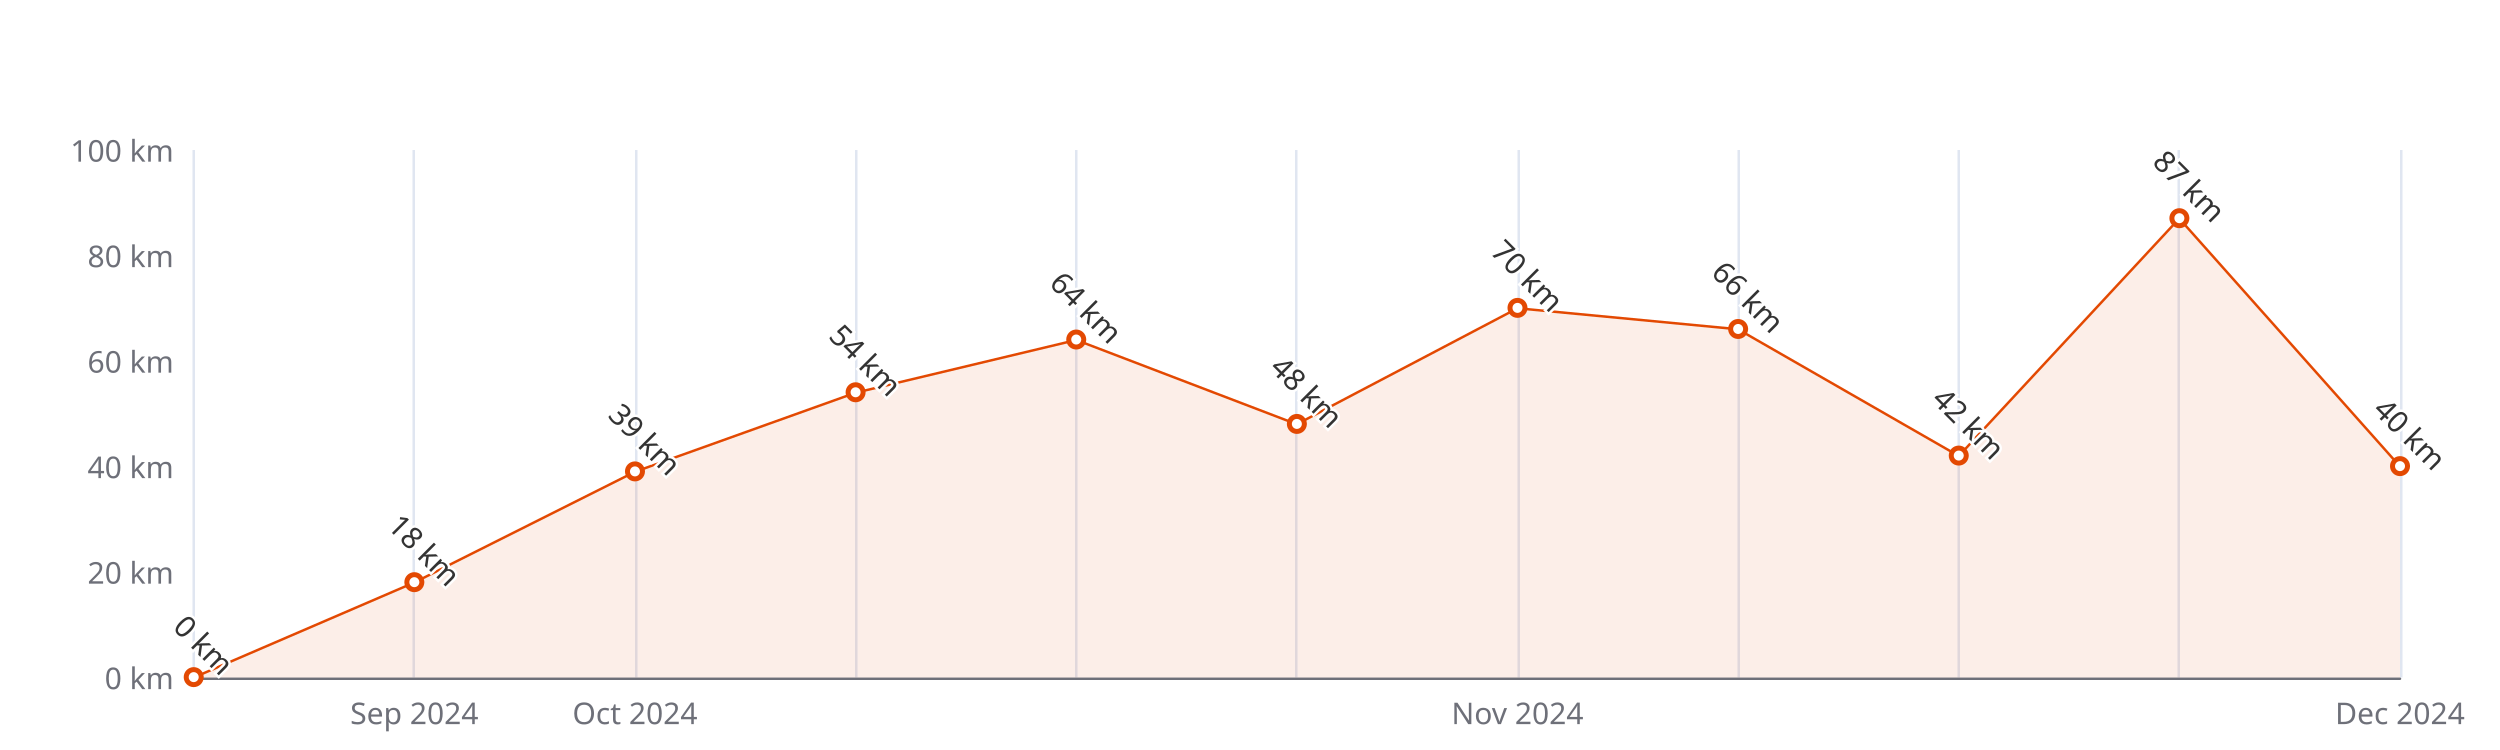
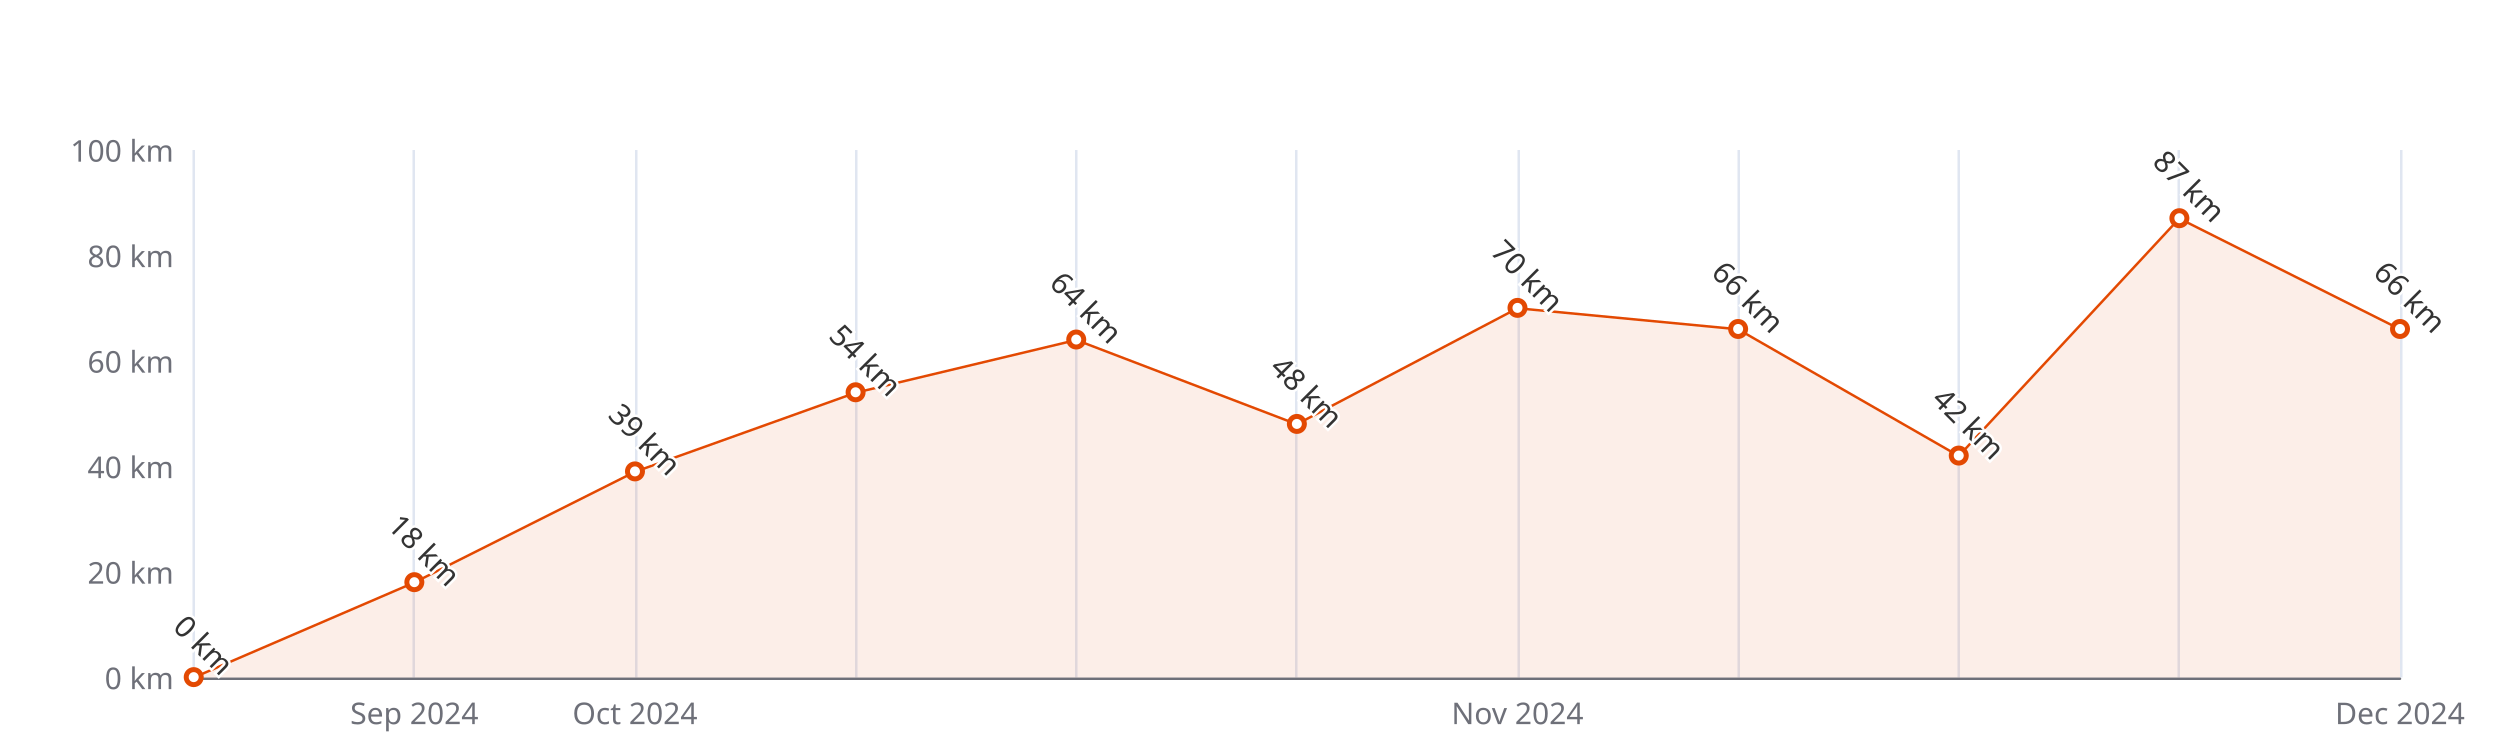
<svg xmlns="http://www.w3.org/2000/svg" width="1000" height="300" version="1.1" baseProfile="full" viewBox="0 0 1000 300">
  <rect width="1000" height="300" x="0" y="0" id="0" fill="#ffffff" />
  <path d="M77.5 60L77.5 271" fill="none" stroke="#E0E6F1" />
  <path d="M165.5 60L165.5 271" fill="none" stroke="#E0E6F1" />
  <path d="M254.5 60L254.5 271" fill="none" stroke="#E0E6F1" />
  <path d="M342.5 60L342.5 271" fill="none" stroke="#E0E6F1" />
  <path d="M430.5 60L430.5 271" fill="none" stroke="#E0E6F1" />
  <path d="M518.5 60L518.5 271" fill="none" stroke="#E0E6F1" />
  <path d="M607.5 60L607.5 271" fill="none" stroke="#E0E6F1" />
  <path d="M695.5 60L695.5 271" fill="none" stroke="#E0E6F1" />
  <path d="M783.5 60L783.5 271" fill="none" stroke="#E0E6F1" />
  <path d="M871.5 60L871.5 271" fill="none" stroke="#E0E6F1" />
  <path d="M960.5 60L960.5 271" fill="none" stroke="#E0E6F1" />
  <path d="M77.5 271.5L960 271.5" fill="none" stroke="#6E7079" stroke-linecap="round" />
  <text dominant-baseline="central" text-anchor="end" style="font-size:12px;font-family:sans-serif;" xml:space="preserve" transform="translate(69.48 271)" fill="#6E7079">0 km</text>
  <text dominant-baseline="central" text-anchor="end" style="font-size:12px;font-family:sans-serif;" xml:space="preserve" transform="translate(69.48 228.8)" fill="#6E7079">20 km</text>
  <text dominant-baseline="central" text-anchor="end" style="font-size:12px;font-family:sans-serif;" xml:space="preserve" transform="translate(69.48 186.6)" fill="#6E7079">40 km</text>
  <text dominant-baseline="central" text-anchor="end" style="font-size:12px;font-family:sans-serif;" xml:space="preserve" transform="translate(69.48 144.4)" fill="#6E7079">60 km</text>
  <text dominant-baseline="central" text-anchor="end" style="font-size:12px;font-family:sans-serif;" xml:space="preserve" transform="translate(69.48 102.2)" fill="#6E7079">80 km</text>
  <text dominant-baseline="central" text-anchor="end" style="font-size:12px;font-family:sans-serif;" xml:space="preserve" transform="translate(69.48 60)" fill="#6E7079">100 km</text>
  <text dominant-baseline="central" text-anchor="middle" style="font-size:12px;font-family:sans-serif;" xml:space="preserve" y="6" transform="translate(165.732 279)" fill="#6E7079">Sep 2024</text>
  <text dominant-baseline="central" text-anchor="middle" style="font-size:12px;font-family:sans-serif;" xml:space="preserve" y="6" transform="translate(253.984 279)" fill="#6E7079">Oct 2024</text>
  <text dominant-baseline="central" text-anchor="middle" style="font-size:12px;font-family:sans-serif;" xml:space="preserve" y="6" transform="translate(606.992 279)" fill="#6E7079">Nov 2024</text>
  <text dominant-baseline="central" text-anchor="middle" style="font-size:12px;font-family:sans-serif;" xml:space="preserve" y="6" transform="translate(960 279)" fill="#6E7079">Dec 2024</text>
  <g clip-path="url(#zr5-c0)">
-     <path d="M77.5 271L165.7 233L254 188.7L342.2 157.1L430.5 136L518.7 169.7L607 123.3L695.2 131.7L783.5 182.4L871.7 87.4L960 186.6L960 271L871.7 271L783.5 271L695.2 271L607 271L518.7 271L430.5 271L342.2 271L254 271L165.7 271L77.5 271Z" fill="rgb(227,73,2)" fill-opacity="0.09" />
-     <path d="M77.5 271L165.7 233L254 188.7L342.2 157.1L430.5 136L518.7 169.7L607 123.3L695.2 131.7L783.5 182.4L871.7 87.4L960 186.6" fill="none" stroke="#E34902" stroke-linejoin="bevel" />
+     <path d="M77.5 271L165.7 233L254 188.7L342.2 157.1L430.5 136L518.7 169.7L607 123.3L695.2 131.7L783.5 182.4L871.7 87.4L960 131.7L960 271L871.7 271L783.5 271L695.2 271L607 271L518.7 271L430.5 271L342.2 271L254 271L165.7 271L77.5 271Z" fill="rgb(227,73,2)" fill-opacity="0.09" />
+     <path d="M77.5 271L165.7 233L254 188.7L342.2 157.1L430.5 136L518.7 169.7L607 123.3L695.2 131.7L783.5 182.4L871.7 87.4L960 131.7" fill="none" stroke="#E34902" stroke-linejoin="bevel" />
  </g>
  <path d="M1 0A1 1 0 1 1 1 -0.1A1 1 0 0 1 1 0" transform="matrix(3,0,0,3,77.48,271)" fill="#fff" stroke="#E34902" stroke-width="0.667" />
  <path d="M1 0A1 1 0 1 1 1 -0.1A1 1 0 0 1 1 0" transform="matrix(3,0,0,3,165.732,233.02)" fill="#fff" stroke="#E34902" stroke-width="0.667" />
  <path d="M1 0A1 1 0 1 1 1 -0.1A1 1 0 0 1 1 0" transform="matrix(3,0,0,3,253.984,188.71)" fill="#fff" stroke="#E34902" stroke-width="0.667" />
  <path d="M1 0A1 1 0 1 1 1 -0.1A1 1 0 0 1 1 0" transform="matrix(3,0,0,3,342.236,157.06)" fill="#fff" stroke="#E34902" stroke-width="0.667" />
  <path d="M1 0A1 1 0 1 1 1 -0.1A1 1 0 0 1 1 0" transform="matrix(3,0,0,3,430.488,135.96)" fill="#fff" stroke="#E34902" stroke-width="0.667" />
  <path d="M1 0A1 1 0 1 1 1 -0.1A1 1 0 0 1 1 0" transform="matrix(3,0,0,3,518.74,169.72)" fill="#fff" stroke="#E34902" stroke-width="0.667" />
  <path d="M1 0A1 1 0 1 1 1 -0.1A1 1 0 0 1 1 0" transform="matrix(3,0,0,3,606.992,123.3)" fill="#fff" stroke="#E34902" stroke-width="0.667" />
  <path d="M1 0A1 1 0 1 1 1 -0.1A1 1 0 0 1 1 0" transform="matrix(3,0,0,3,695.244,131.74)" fill="#fff" stroke="#E34902" stroke-width="0.667" />
  <path d="M1 0A1 1 0 1 1 1 -0.1A1 1 0 0 1 1 0" transform="matrix(3,0,0,3,783.496,182.38)" fill="#fff" stroke="#E34902" stroke-width="0.667" />
  <path d="M1 0A1 1 0 1 1 1 -0.1A1 1 0 0 1 1 0" transform="matrix(3,0,0,3,871.748,87.43)" fill="#fff" stroke="#E34902" stroke-width="0.667" />
-   <path d="M1 0A1 1 0 1 1 1 -0.1A1 1 0 0 1 1 0" transform="matrix(3,0,0,3,960,186.6)" fill="#fff" stroke="#E34902" stroke-width="0.667" />
+   <path d="M1 0A1 1 0 1 1 1 -0.1A1 1 0 0 1 1 0" transform="matrix(3,0,0,3,960,131.74)" fill="#fff" stroke="#E34902" stroke-width="0.667" />
  <text dominant-baseline="central" text-anchor="middle" style="font-size:12px;font-family:sans-serif;" xml:space="preserve" y="-6" transform="matrix(0.707,0.707,-0.707,0.707,77.48,262)" fill="#333" stroke="rgb(255,255,255)" stroke-width="2" paint-order="stroke" stroke-miterlimit="2">0 km</text>
  <text dominant-baseline="central" text-anchor="middle" style="font-size:12px;font-family:sans-serif;" xml:space="preserve" y="-6" transform="matrix(0.707,0.707,-0.707,0.707,165.732,224.02)" fill="#333" stroke="rgb(255,255,255)" stroke-width="2" paint-order="stroke" stroke-miterlimit="2">18 km</text>
  <text dominant-baseline="central" text-anchor="middle" style="font-size:12px;font-family:sans-serif;" xml:space="preserve" y="-6" transform="matrix(0.707,0.707,-0.707,0.707,253.984,179.71)" fill="#333" stroke="rgb(255,255,255)" stroke-width="2" paint-order="stroke" stroke-miterlimit="2">39 km</text>
  <text dominant-baseline="central" text-anchor="middle" style="font-size:12px;font-family:sans-serif;" xml:space="preserve" y="-6" transform="matrix(0.707,0.707,-0.707,0.707,342.236,148.06)" fill="#333" stroke="rgb(255,255,255)" stroke-width="2" paint-order="stroke" stroke-miterlimit="2">54 km</text>
  <text dominant-baseline="central" text-anchor="middle" style="font-size:12px;font-family:sans-serif;" xml:space="preserve" y="-6" transform="matrix(0.707,0.707,-0.707,0.707,430.488,126.96)" fill="#333" stroke="rgb(255,255,255)" stroke-width="2" paint-order="stroke" stroke-miterlimit="2">64 km</text>
  <text dominant-baseline="central" text-anchor="middle" style="font-size:12px;font-family:sans-serif;" xml:space="preserve" y="-6" transform="matrix(0.707,0.707,-0.707,0.707,518.74,160.72)" fill="#333" stroke="rgb(255,255,255)" stroke-width="2" paint-order="stroke" stroke-miterlimit="2">48 km</text>
  <text dominant-baseline="central" text-anchor="middle" style="font-size:12px;font-family:sans-serif;" xml:space="preserve" y="-6" transform="matrix(0.707,0.707,-0.707,0.707,606.992,114.3)" fill="#333" stroke="rgb(255,255,255)" stroke-width="2" paint-order="stroke" stroke-miterlimit="2">70 km</text>
  <text dominant-baseline="central" text-anchor="middle" style="font-size:12px;font-family:sans-serif;" xml:space="preserve" y="-6" transform="matrix(0.707,0.707,-0.707,0.707,695.244,122.74)" fill="#333" stroke="rgb(255,255,255)" stroke-width="2" paint-order="stroke" stroke-miterlimit="2">66 km</text>
  <text dominant-baseline="central" text-anchor="middle" style="font-size:12px;font-family:sans-serif;" xml:space="preserve" y="-6" transform="matrix(0.707,0.707,-0.707,0.707,783.496,173.38)" fill="#333" stroke="rgb(255,255,255)" stroke-width="2" paint-order="stroke" stroke-miterlimit="2">42 km</text>
  <text dominant-baseline="central" text-anchor="middle" style="font-size:12px;font-family:sans-serif;" xml:space="preserve" y="-6" transform="matrix(0.707,0.707,-0.707,0.707,871.748,78.43)" fill="#333" stroke="rgb(255,255,255)" stroke-width="2" paint-order="stroke" stroke-miterlimit="2">87 km</text>
-   <text dominant-baseline="central" text-anchor="middle" style="font-size:12px;font-family:sans-serif;" xml:space="preserve" y="-6" transform="matrix(0.707,0.707,-0.707,0.707,960,177.6)" fill="#333" stroke="rgb(255,255,255)" stroke-width="2" paint-order="stroke" stroke-miterlimit="2">40 km</text>
+   <text dominant-baseline="central" text-anchor="middle" style="font-size:12px;font-family:sans-serif;" xml:space="preserve" y="-6" transform="matrix(0.707,0.707,-0.707,0.707,960,122.74)" fill="#333" stroke="rgb(255,255,255)" stroke-width="2" paint-order="stroke" stroke-miterlimit="2">66 km</text>
  <defs>
    <clipPath id="zr5-c0">
      <path d="M76 59.5l884 0l0 212l-884 0Z" fill="#000" />
    </clipPath>
  </defs>
</svg>
